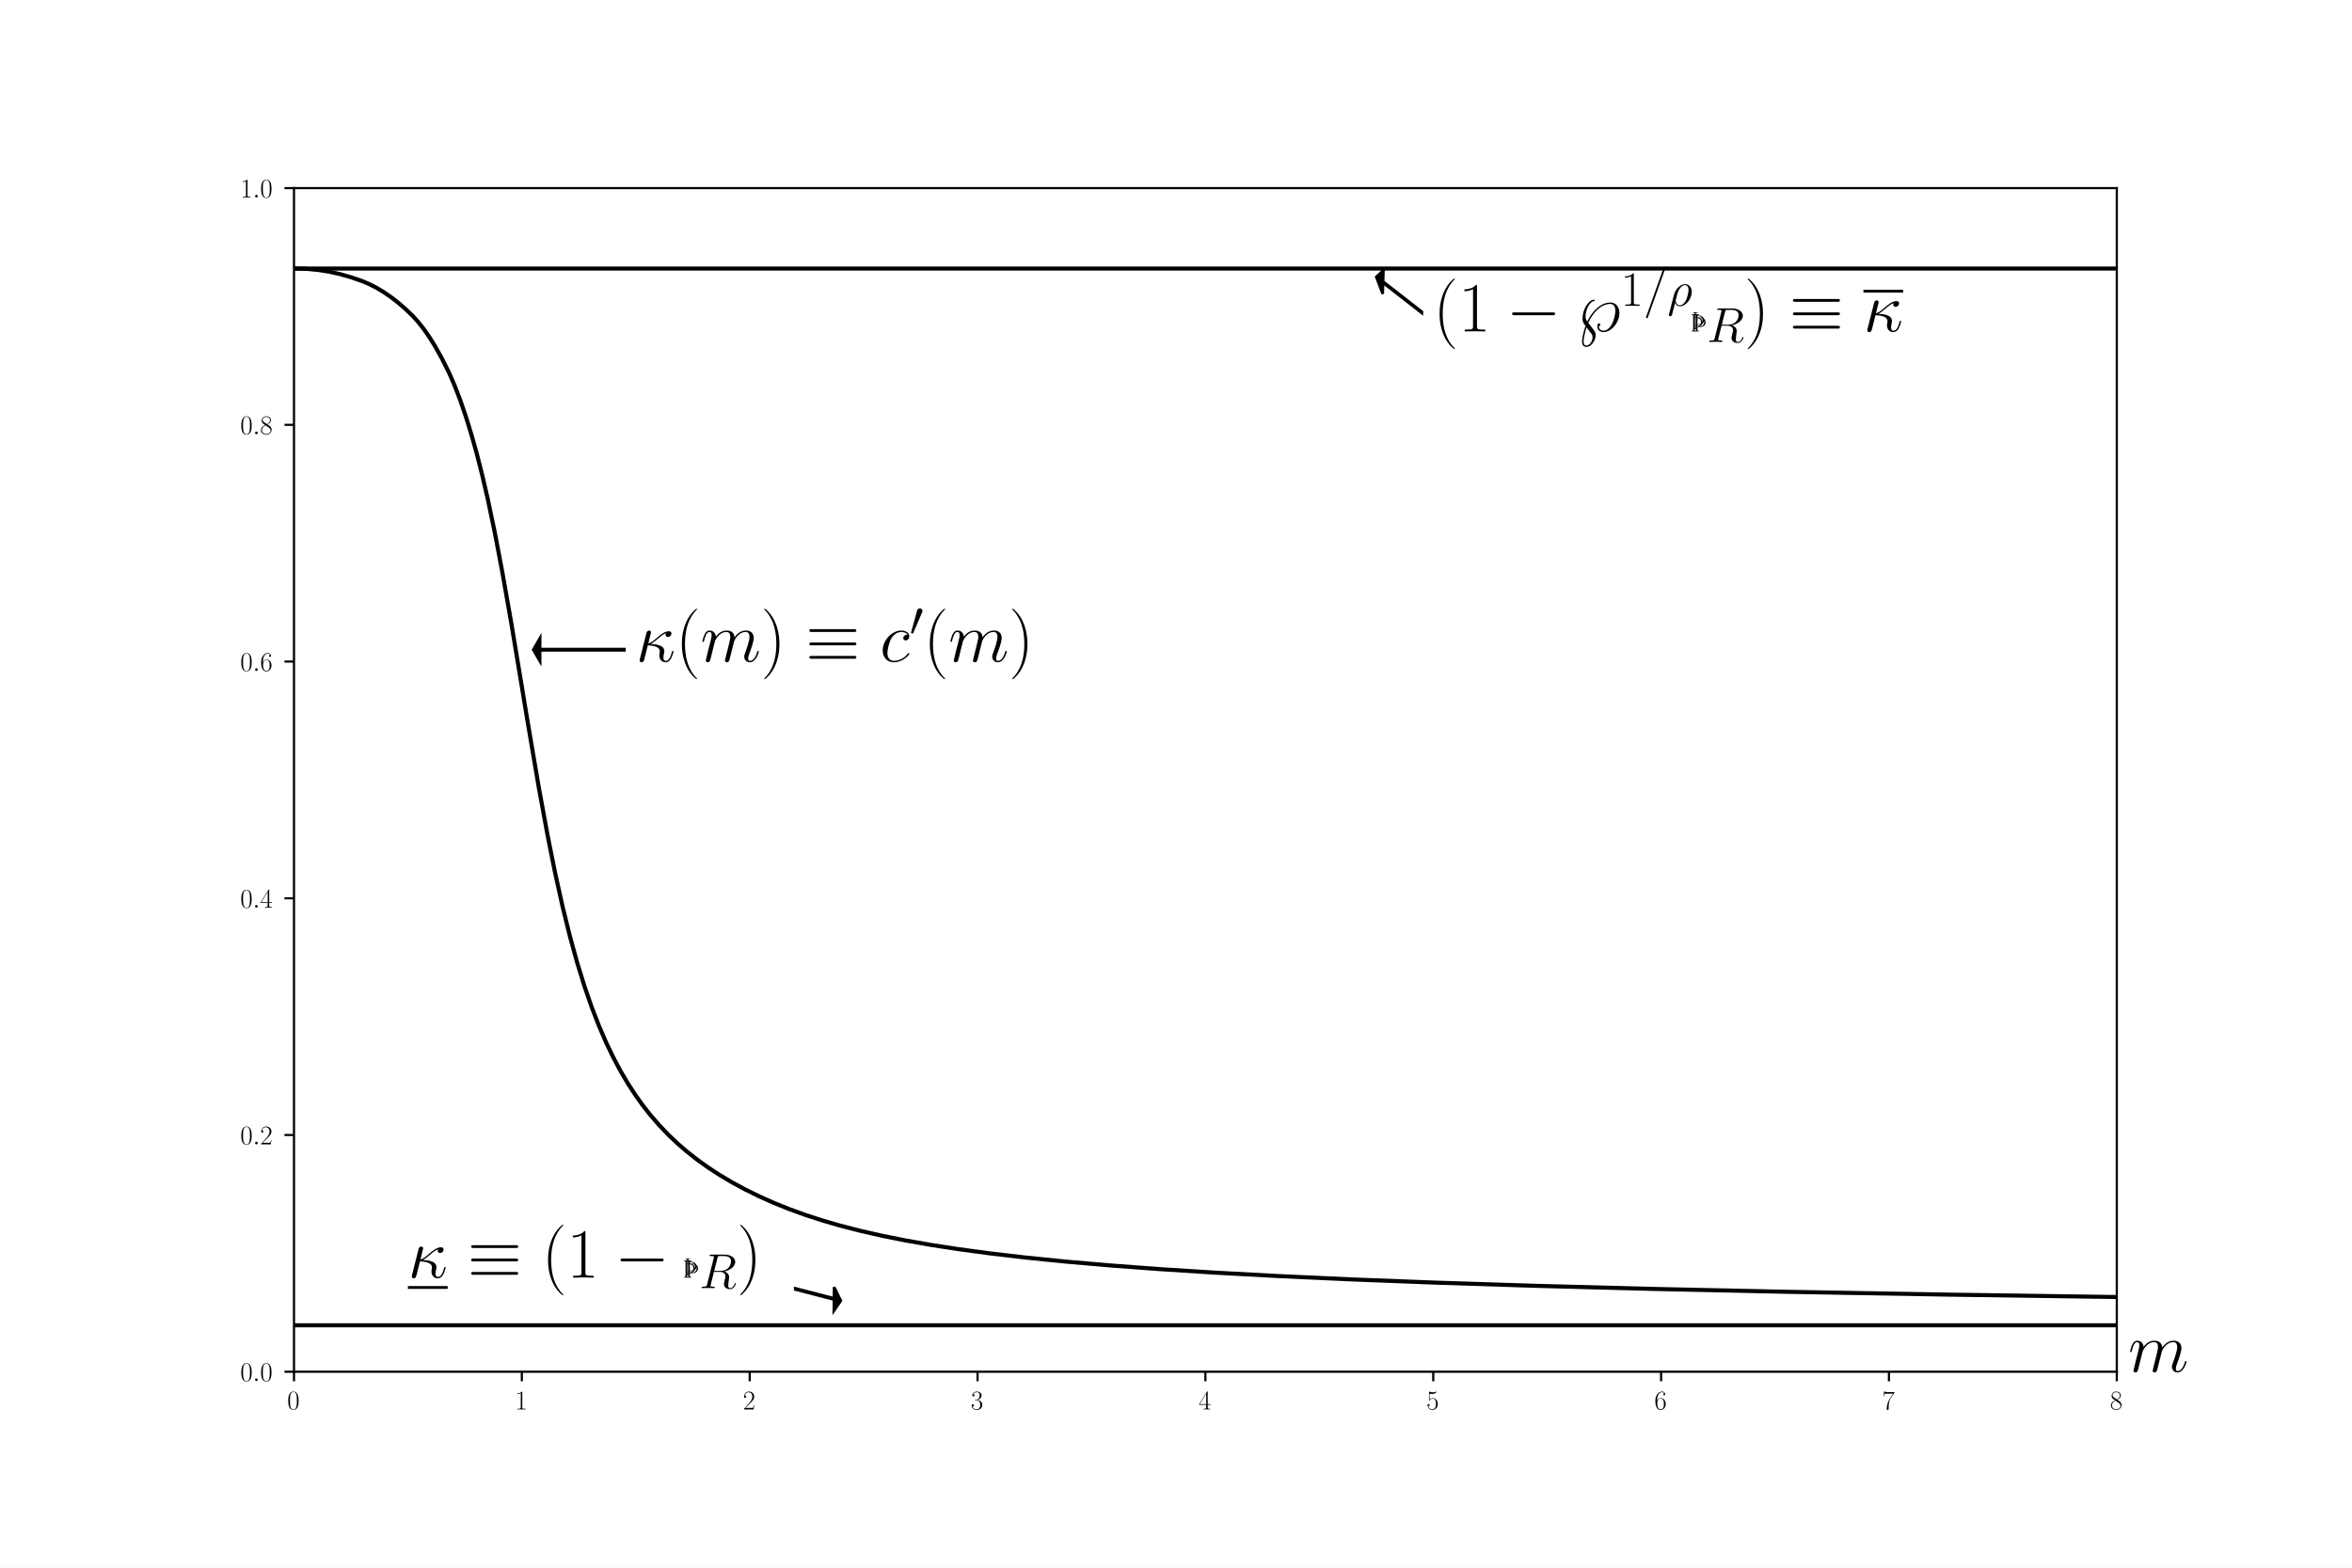
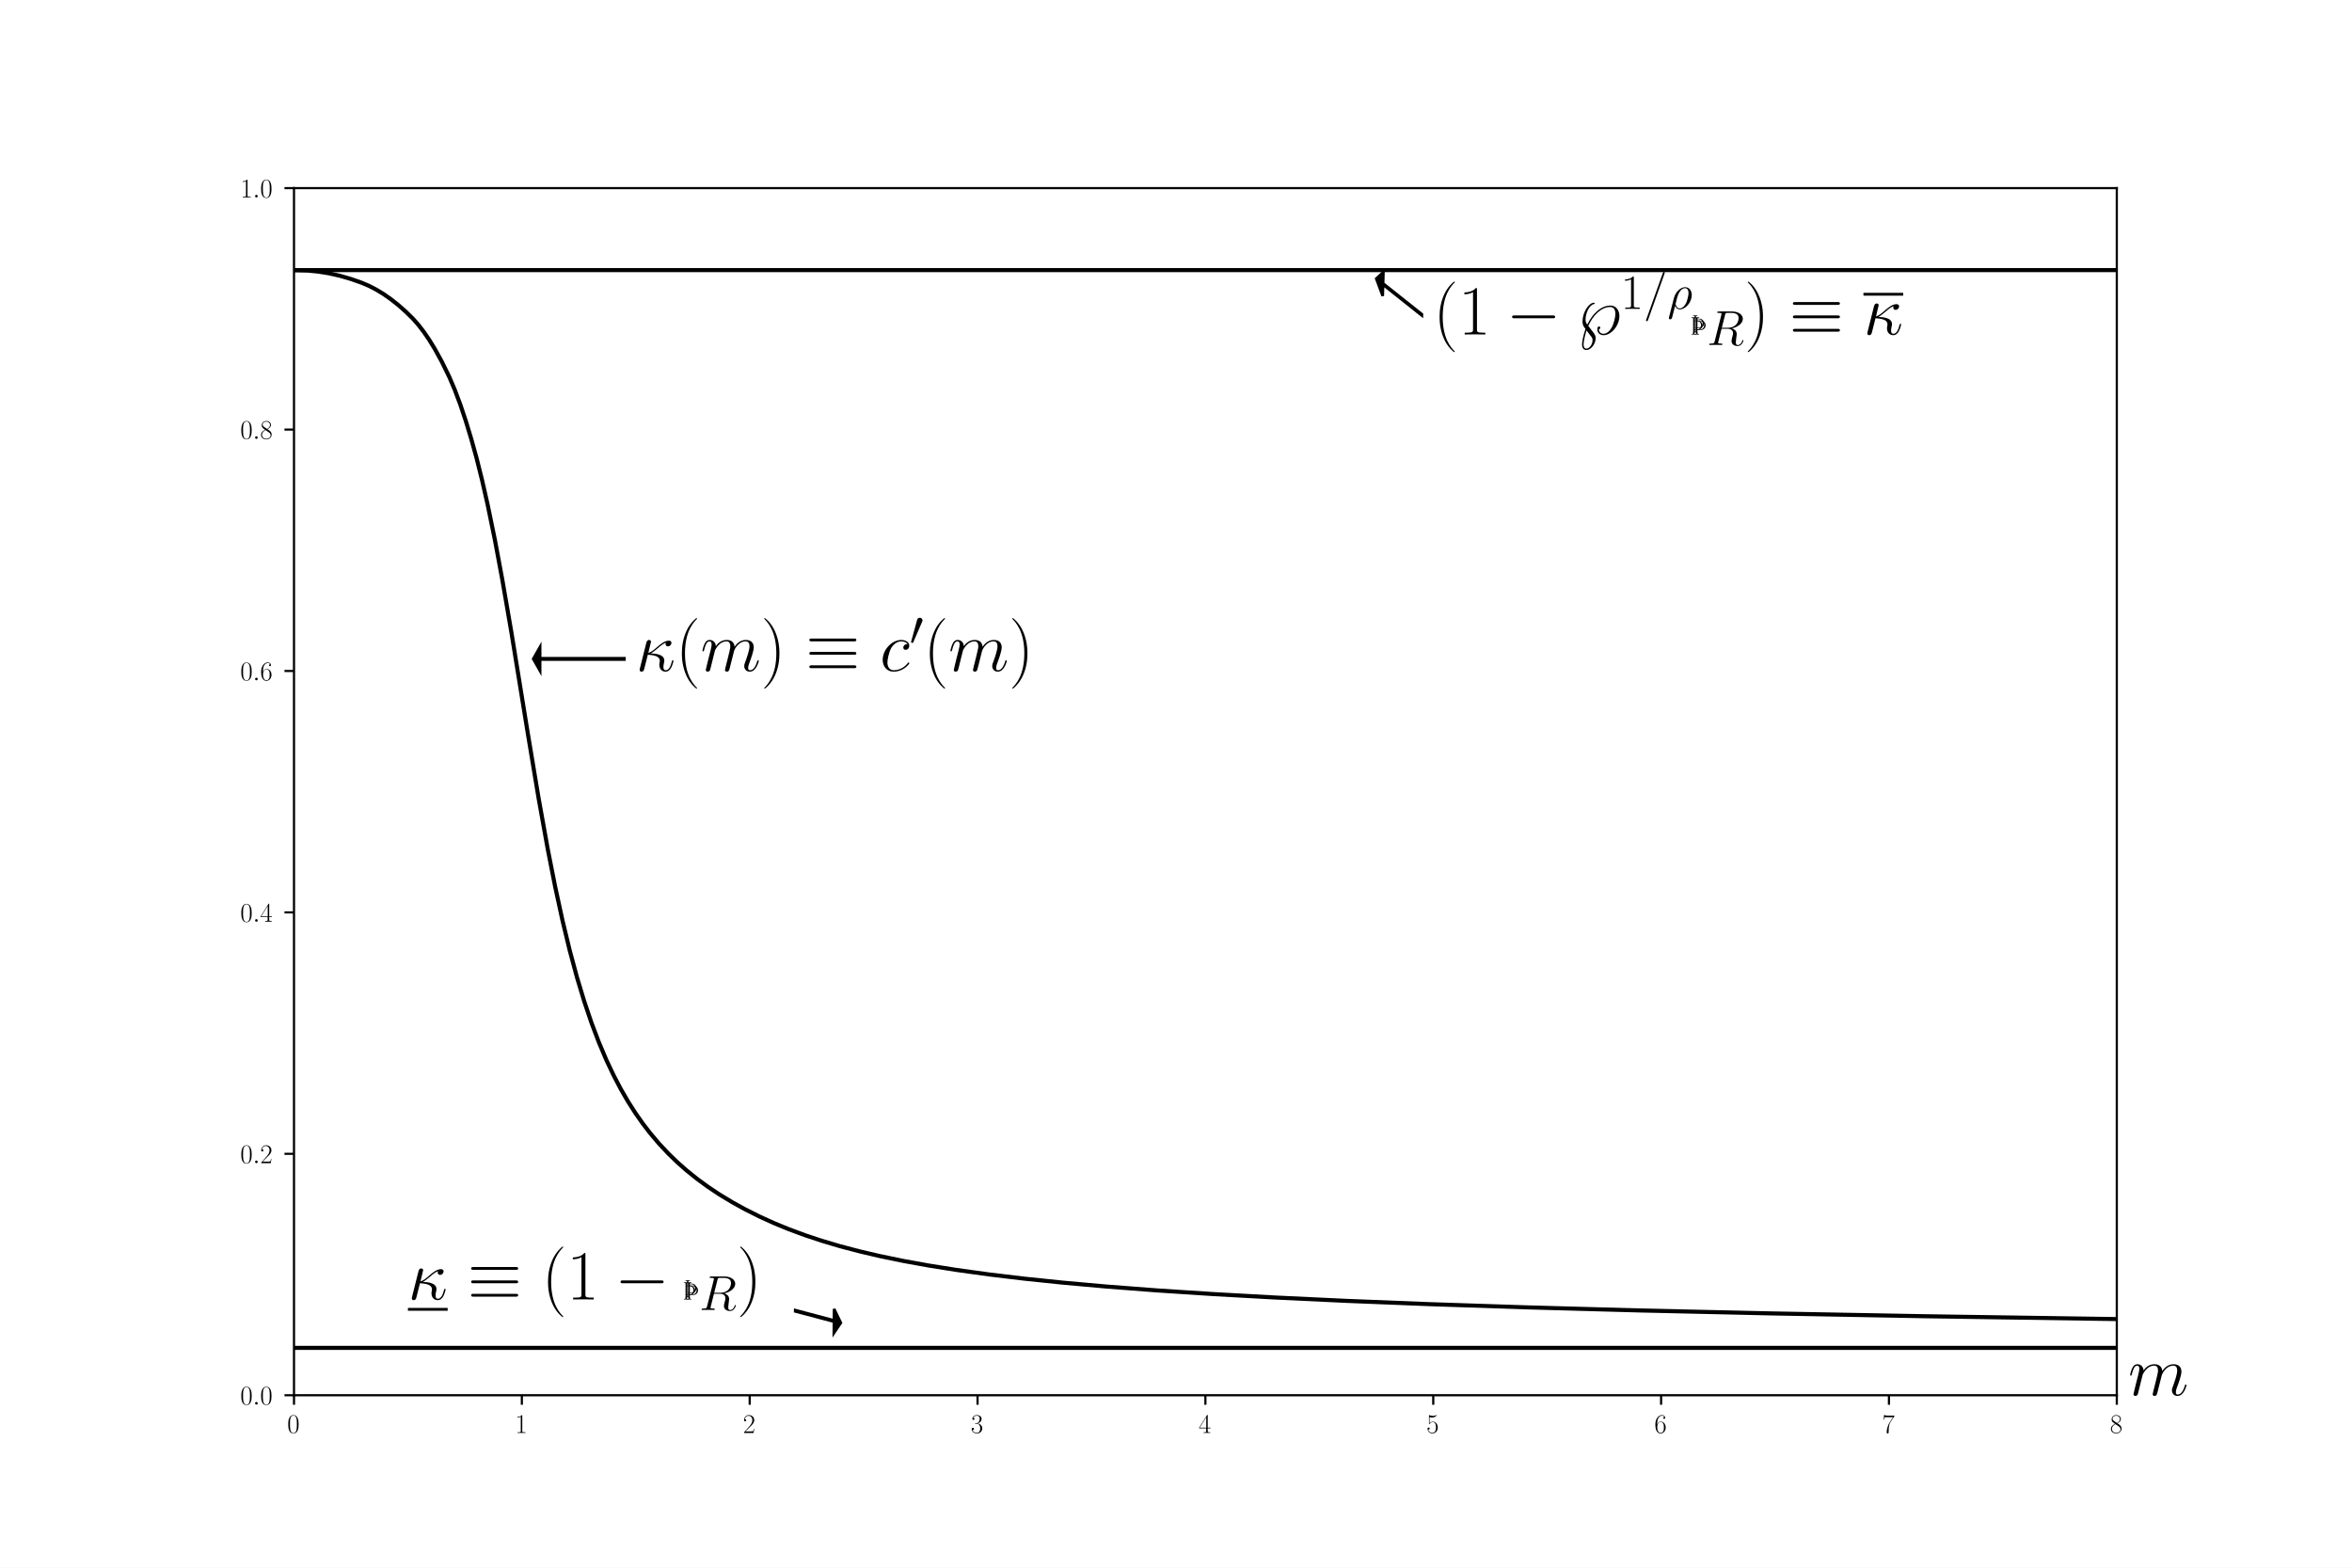
<svg xmlns="http://www.w3.org/2000/svg" xmlns:xlink="http://www.w3.org/1999/xlink" height="576pt" version="1.1" viewBox="0 0 864 576" width="864pt">
  <defs>
    <style type="text/css">
*{stroke-linecap:butt;stroke-linejoin:round;white-space:pre;}
  </style>
  </defs>
  <g id="figure_1">
    <g id="patch_1">
      <path d="M 0 576  L 864 576  L 864 0  L 0 0  z " style="fill:#ffffff;" />
    </g>
    <g id="axes_1">
      <g id="patch_2">
-         <path d="M 108 504  L 777.6 504  L 777.6 69.12  L 108 69.12  z " style="fill:#ffffff;" />
+         <path d="M 108 512.64  L 777.6 512.64  L 777.6 69.12  L 108 69.12  z " style="fill:#ffffff;" />
      </g>
      <g id="patch_3">
-         <path clip-path="url(#pb80c74afc8)" d="M 195.885 238.723  L 198.396 234.374  L 198.396 238.506  L 229.365 238.506  L 229.365 238.941  L 198.396 238.941  L 198.396 243.072  z " style="stroke:#000000;stroke-linejoin:miter;" />
+         <path clip-path="url(#p4db4d56381)" d="M 195.885 242.093  L 198.396 237.658  L 198.396 241.871  L 229.365 241.871  L 229.365 242.315  L 198.396 242.315  L 198.396 246.528  z " style="stroke:#000000;stroke-linejoin:miter;" />
      </g>
      <g id="patch_4">
-         <path clip-path="url(#pb80c74afc8)" d="M 308.88 477.907  L 306.33 481.599  L 306.37 477.473  L 292.138 473.776  L 292.142 473.341  L 306.374 477.039  L 306.414 472.912  z " style="stroke:#000000;stroke-linejoin:miter;" />
+         <path clip-path="url(#p4db4d56381)" d="M 308.88 486.029  L 306.33 489.794  L 306.37 485.586  L 292.138 481.815  L 292.142 481.372  L 306.374 485.143  L 306.414 480.935  z " style="stroke:#000000;stroke-linejoin:miter;" />
      </g>
      <g id="patch_5">
-         <path clip-path="url(#pb80c74afc8)" d="M 505.575 101.736  L 508.182 99.371  L 508.064 103.456  L 522.321 114.567  L 522.309 114.997  L 508.052 103.886  L 507.934 107.972  z " style="stroke:#000000;stroke-linejoin:miter;" />
+         <path clip-path="url(#p4db4d56381)" d="M 505.575 102.384  L 508.182 99.972  L 508.064 104.138  L 522.321 115.47  L 522.309 115.909  L 508.052 104.577  L 507.934 108.744  z " style="stroke:#000000;stroke-linejoin:miter;" />
      </g>
      <g id="matplotlib.axis_1">
        <g id="xtick_1">
          <g id="line2d_1">
            <defs>
-               <path d="M 0 0  L 0 3.5  " id="mf472f3966e" style="stroke:#000000;stroke-width:0.8;" />
-             </defs>
-             <g>
-               <use style="stroke:#000000;stroke-width:0.8;" x="108" xlink:href="#mf472f3966e" y="504" />
+               <path d="M 0 0  L 0 3.5  " id="m7bf882c765" style="stroke:#000000;stroke-width:0.8;" />
+             </defs>
+             <g>
+               <use style="stroke:#000000;stroke-width:0.8;" x="108" xlink:href="#m7bf882c765" y="512.64" />
            </g>
          </g>
          <g id="text_1">
            <defs>
              <path d="M 42 31.844  C 42 37.969 41.906 48.422 37.703 56.453  C 34 63.484 28.094 66 22.906 66  C 18.094 66 12 63.781 8.203 56.562  C 4.203 49.016 3.797 39.672 3.797 31.844  C 3.797 26.109 3.906 17.375 7 9.734  C 11.297 -0.609 19 -2 22.906 -2  C 27.5 -2 34.5 -0.109 38.594 9.438  C 41.594 16.375 42 24.5 42 31.844  z M 22.906 -0.406  C 16.5 -0.406 12.703 5.125 11.297 12.75  C 10.203 18.688 10.203 27.328 10.203 32.953  C 10.203 40.688 10.203 47.109 11.5 53.234  C 13.406 61.781 19 64.391 22.906 64.391  C 27 64.391 32.297 61.672 34.203 53.438  C 35.5 47.719 35.594 40.984 35.594 32.953  C 35.594 26.422 35.594 18.375 34.406 12.453  C 32.297 1.5 26.406 -0.406 22.906 -0.406  z " id="CMR17-48" />
            </defs>
-             <g transform="translate(105.5093 517.8615)scale(0.1 -0.1)">
+             <g transform="translate(105.5093 526.5015)scale(0.1 -0.1)">
              <use transform="scale(0.996264)" xlink:href="#CMR17-48" />
            </g>
          </g>
        </g>
        <g id="xtick_2">
          <g id="line2d_2">
            <g>
-               <use style="stroke:#000000;stroke-width:0.8;" x="191.7" xlink:href="#mf472f3966e" y="504" />
+               <use style="stroke:#000000;stroke-width:0.8;" x="191.7" xlink:href="#m7bf882c765" y="512.64" />
            </g>
          </g>
          <g id="text_2">
            <defs>
              <path d="M 26.594 63.797  C 26.594 65.891 26.5 66 25.094 66  C 21.203 61.359 15.297 59.891 9.703 59.688  C 9.406 59.688 8.906 59.688 8.797 59.5  C 8.703 59.297 8.703 59.094 8.703 57  C 11.797 57 17 57.594 21 59.984  L 21 7.297  C 21 3.797 20.797 2.594 12.203 2.594  L 9.203 2.594  L 9.203 0  C 14 0.094 19 0.188 23.797 0.188  C 28.594 0.188 33.594 0.094 38.406 0  L 38.406 2.594  L 35.406 2.594  C 26.797 2.594 26.594 3.688 26.594 7.297  z " id="CMR17-49" />
            </defs>
-             <g transform="translate(189.2093 517.8615)scale(0.1 -0.1)">
+             <g transform="translate(189.2093 526.5015)scale(0.1 -0.1)">
              <use transform="scale(0.996264)" xlink:href="#CMR17-49" />
            </g>
          </g>
        </g>
        <g id="xtick_3">
          <g id="line2d_3">
            <g>
-               <use style="stroke:#000000;stroke-width:0.8;" x="275.4" xlink:href="#mf472f3966e" y="504" />
+               <use style="stroke:#000000;stroke-width:0.8;" x="275.4" xlink:href="#m7bf882c765" y="512.64" />
            </g>
          </g>
          <g id="text_3">
            <defs>
              <path d="M 41.703 15.469  L 39.906 15.469  C 38.906 8.391 38.094 7.188 37.703 6.594  C 37.203 5.797 30 5.797 28.594 5.797  L 9.406 5.797  C 13 9.688 20 16.766 28.5 24.938  C 34.594 30.719 41.703 37.5 41.703 47.391  C 41.703 59.188 32.297 66 21.797 66  C 10.797 66 4.094 56.297 4.094 47.297  C 4.094 43.391 7 42.891 8.203 42.891  C 9.203 42.891 12.203 43.484 12.203 46.984  C 12.203 50.094 9.594 51 8.203 51  C 7.594 51 7 50.891 6.594 50.688  C 8.5 59.188 14.297 63.391 20.406 63.391  C 29.094 63.391 34.797 56.5 34.797 47.391  C 34.797 38.703 29.703 31.219 24 24.734  L 4.094 2.297  L 4.094 0  L 39.297 0  z " id="CMR17-50" />
            </defs>
-             <g transform="translate(272.9093 517.8615)scale(0.1 -0.1)">
+             <g transform="translate(272.9093 526.5015)scale(0.1 -0.1)">
              <use transform="scale(0.996264)" xlink:href="#CMR17-50" />
            </g>
          </g>
        </g>
        <g id="xtick_4">
          <g id="line2d_4">
            <g>
-               <use style="stroke:#000000;stroke-width:0.8;" x="359.1" xlink:href="#mf472f3966e" y="504" />
+               <use style="stroke:#000000;stroke-width:0.8;" x="359.1" xlink:href="#m7bf882c765" y="512.64" />
            </g>
          </g>
          <g id="text_4">
            <defs>
              <path d="M 22.094 34  C 31 34 34.906 26.141 34.906 17.094  C 34.906 5.031 28.5 0.391 22.703 0.391  C 17.406 0.391 8.797 3.016 6.094 10.797  C 6.594 10.594 7.094 10.594 7.594 10.594  C 10 10.594 11.797 12.188 11.797 14.797  C 11.797 17.688 9.594 19 7.594 19  C 5.906 19 3.297 18.188 3.297 14.484  C 3.297 5.234 12.297 -2 22.906 -2  C 34 -2 42.5 6.75 42.5 16.984  C 42.5 26.844 34.5 34 25 35.094  C 32.594 36.672 39.906 43.375 39.906 52.391  C 39.906 60.25 32 66 23 66  C 13.906 66 5.906 60.344 5.906 52.297  C 5.906 48.797 8.5 48.188 9.797 48.188  C 11.906 48.188 13.703 49.484 13.703 52.094  C 13.703 54.688 11.906 56 9.797 56  C 9.406 56 8.906 56 8.5 55.797  C 11.406 62.484 19.297 63.688 22.797 63.688  C 26.297 63.688 32.906 61.969 32.906 52.297  C 32.906 49.484 32.5 44.547 29.094 40.219  C 26.094 36.391 22.703 36.188 19.406 35.891  C 18.906 35.891 16.594 35.688 16.203 35.688  C 15.5 35.594 15.094 35.5 15.094 34.797  C 15.094 34.094 15.203 34 17.203 34  z " id="CMR17-51" />
            </defs>
-             <g transform="translate(356.6093 517.8615)scale(0.1 -0.1)">
+             <g transform="translate(356.6093 526.5015)scale(0.1 -0.1)">
              <use transform="scale(0.996264)" xlink:href="#CMR17-51" />
            </g>
          </g>
        </g>
        <g id="xtick_5">
          <g id="line2d_5">
            <g>
-               <use style="stroke:#000000;stroke-width:0.8;" x="442.8" xlink:href="#mf472f3966e" y="504" />
+               <use style="stroke:#000000;stroke-width:0.8;" x="442.8" xlink:href="#m7bf882c765" y="512.64" />
            </g>
          </g>
          <g id="text_5">
            <defs>
              <path d="M 33.594 64.797  C 33.594 66.891 33.5 67 31.703 67  L 2 19.594  L 2 17  L 27.797 17  L 27.797 7.188  C 27.797 3.594 27.594 2.594 20.594 2.594  L 18.703 2.594  L 18.703 0  C 21.906 0.188 27.297 0.188 30.703 0.188  C 34.094 0.188 39.5 0.188 42.703 0  L 42.703 2.594  L 40.797 2.594  C 33.797 2.594 33.594 3.594 33.594 7.188  L 33.594 17  L 43.797 17  L 43.797 19.594  L 33.594 19.594  z M 28.094 58.172  L 28.094 19.594  L 4 19.594  z " id="CMR17-52" />
            </defs>
-             <g transform="translate(440.3093 517.8615)scale(0.1 -0.1)">
+             <g transform="translate(440.3093 526.5015)scale(0.1 -0.1)">
              <use transform="scale(0.996264)" xlink:href="#CMR17-52" />
            </g>
          </g>
        </g>
        <g id="xtick_6">
          <g id="line2d_6">
            <g>
-               <use style="stroke:#000000;stroke-width:0.8;" x="526.5" xlink:href="#mf472f3966e" y="504" />
+               <use style="stroke:#000000;stroke-width:0.8;" x="526.5" xlink:href="#m7bf882c765" y="512.64" />
            </g>
          </g>
          <g id="text_6">
            <defs>
              <path d="M 11.406 58.594  C 12.406 58.188 16.5 56.891 20.703 56.891  C 30 56.891 35.094 61.891 38 64.688  C 38 65.484 38 66 37.406 66  C 37.297 66 37.094 66 36.297 65.594  C 32.797 64.094 28.703 63 23.703 63  C 20.703 63 16.203 63.359 11.297 65.484  C 10.203 66 10 66 9.906 66  C 9.406 66 9.297 65.891 9.297 63.906  L 9.297 34.859  C 9.297 33.016 9.297 32.5 10.297 32.5  C 10.797 32.5 11 32.703 11.5 33.422  C 14.703 38.047 19.094 40 24.094 40  C 27.594 40 35.094 37.734 35.094 20.203  C 35.094 16.984 35.094 11.188 32.094 6.594  C 29.594 2.484 25.703 0.391 21.406 0.391  C 14.797 0.391 8.094 4.984 6.297 12.688  C 6.703 12.594 7.5 12.391 7.906 12.391  C 9.203 12.391 11.703 13.094 11.703 16.188  C 11.703 18.891 9.797 20 7.906 20  C 5.594 20 4.094 18.594 4.094 15.797  C 4.094 7.094 11 -2 21.594 -2  C 31.906 -2 41.703 6.891 41.703 19.797  C 41.703 32.094 33.906 41.594 24.203 41.594  C 19.094 41.594 14.797 39.688 11.406 36  z " id="CMR17-53" />
            </defs>
-             <g transform="translate(524.0093 517.8615)scale(0.1 -0.1)">
+             <g transform="translate(524.0093 526.5015)scale(0.1 -0.1)">
              <use transform="scale(0.996264)" xlink:href="#CMR17-53" />
            </g>
          </g>
        </g>
        <g id="xtick_7">
          <g id="line2d_7">
            <g>
-               <use style="stroke:#000000;stroke-width:0.8;" x="610.2" xlink:href="#mf472f3966e" y="504" />
+               <use style="stroke:#000000;stroke-width:0.8;" x="610.2" xlink:href="#m7bf882c765" y="512.64" />
            </g>
          </g>
          <g id="text_7">
            <defs>
              <path d="M 10.594 34.344  C 10.594 58 21.797 63.688 28.297 63.688  C 30.406 63.688 35.5 63.266 37.5 59.094  C 35.906 59.094 32.906 59.094 32.906 55.594  C 32.906 52.891 35.094 52 36.5 52  C 37.406 52 40.094 52.391 40.094 55.797  C 40.094 62.297 35.094 66 28.203 66  C 16.297 66 3.797 53.297 3.797 31.422  C 3.797 4.016 15.094 -2 23.094 -2  C 32.797 -2 42 6.734 42 20.234  C 42 32.828 33.906 42 23.703 42  C 17.594 42 13.094 37.969 10.594 30.922  z M 23.094 0.391  C 10.797 0.391 10.797 18.938 10.797 22.656  C 10.797 29.906 14.203 40.391 23.5 40.391  C 25.203 40.391 30.094 40.391 33.406 33.438  C 35.203 29.516 35.203 25.375 35.203 20.344  C 35.203 14.906 35.203 10.875 33.094 6.844  C 30.906 2.703 27.703 0.391 23.094 0.391  z " id="CMR17-54" />
            </defs>
-             <g transform="translate(607.7093 517.8615)scale(0.1 -0.1)">
+             <g transform="translate(607.7093 526.5015)scale(0.1 -0.1)">
              <use transform="scale(0.996264)" xlink:href="#CMR17-54" />
            </g>
          </g>
        </g>
        <g id="xtick_8">
          <g id="line2d_8">
            <g>
-               <use style="stroke:#000000;stroke-width:0.8;" x="693.9" xlink:href="#mf472f3966e" y="504" />
+               <use style="stroke:#000000;stroke-width:0.8;" x="693.9" xlink:href="#m7bf882c765" y="512.64" />
            </g>
          </g>
          <g id="text_8">
            <defs>
              <path d="M 45.094 61.797  L 45.094 64  L 21.594 64  C 9.906 64 9.703 65.094 9.297 67  L 7.5 67  L 4.594 48.5  L 6.406 48.5  C 6.703 50.406 7.406 55.5 8.594 57.391  C 9.203 58.188 16.594 58.188 18.297 58.188  L 40.297 58.188  L 29.203 41.719  C 21.797 30.641 16.703 15.672 16.703 2.594  C 16.703 1.391 16.703 -2 20.297 -2  C 23.906 -2 23.906 1.391 23.906 2.688  L 23.906 7.281  C 23.906 23.656 26.703 34.438 31.297 41.312  z " id="CMR17-55" />
            </defs>
-             <g transform="translate(691.4093 517.8615)scale(0.1 -0.1)">
+             <g transform="translate(691.4093 526.5015)scale(0.1 -0.1)">
              <use transform="scale(0.996264)" xlink:href="#CMR17-55" />
            </g>
          </g>
        </g>
        <g id="xtick_9">
          <g id="line2d_9">
            <g>
-               <use style="stroke:#000000;stroke-width:0.8;" x="777.6" xlink:href="#mf472f3966e" y="504" />
+               <use style="stroke:#000000;stroke-width:0.8;" x="777.6" xlink:href="#m7bf882c765" y="512.64" />
            </g>
          </g>
          <g id="text_9">
            <defs>
              <path d="M 27.203 35.766  C 33.5 38.969 39.906 43.797 39.906 51.531  C 39.906 60.688 31.094 66 23 66  C 13.906 66 5.906 59.375 5.906 50.234  C 5.906 47.719 6.5 43.391 10.406 39.578  C 11.406 38.578 15.594 35.562 18.297 33.656  C 13.797 31.344 3.297 25.812 3.297 14.766  C 3.297 4.406 13.094 -2 22.797 -2  C 33.5 -2 42.5 5.719 42.5 15.969  C 42.5 25.109 36.406 29.328 32.406 32.047  z M 14.094 44.609  C 13.297 45.109 9.297 48.219 9.297 52.938  C 9.297 59.078 15.594 63.688 22.797 63.688  C 30.703 63.688 36.5 58.062 36.5 51.531  C 36.5 42.188 26.094 36.859 25.594 36.859  C 25.5 36.859 25.406 36.859 24.594 37.469  z M 32.5 24  C 34 22.906 38.797 19.578 38.797 13.453  C 38.797 6.016 31.406 0.391 23 0.391  C 13.906 0.391 7 6.922 7 14.859  C 7 22.797 13.094 29.438 20 32.547  z " id="CMR17-56" />
            </defs>
-             <g transform="translate(775.1093 517.8615)scale(0.1 -0.1)">
+             <g transform="translate(775.1093 526.5015)scale(0.1 -0.1)">
              <use transform="scale(0.996264)" xlink:href="#CMR17-56" />
            </g>
          </g>
        </g>
      </g>
      <g id="matplotlib.axis_2">
        <g id="ytick_1">
          <g id="line2d_10">
            <defs>
-               <path d="M 0 0  L -3.5 0  " id="m8f8a813570" style="stroke:#000000;stroke-width:0.8;" />
-             </defs>
-             <g>
-               <use style="stroke:#000000;stroke-width:0.8;" x="108" xlink:href="#m8f8a813570" y="504" />
+               <path d="M 0 0  L -3.5 0  " id="m333eece5e5" style="stroke:#000000;stroke-width:0.8;" />
+             </defs>
+             <g>
+               <use style="stroke:#000000;stroke-width:0.8;" x="108" xlink:href="#m333eece5e5" y="512.64" />
            </g>
          </g>
          <g id="text_10">
            <defs>
              <path d="M 18.406 4.797  C 18.406 7.688 16 9.688 13.594 9.688  C 10.703 9.688 8.703 7.297 8.703 4.891  C 8.703 2 11.094 0 13.5 0  C 16.406 0 18.406 2.391 18.406 4.797  z " id="CMMI12-58" />
            </defs>
-             <g transform="translate(88.26992 507.4307)scale(0.1 -0.1)">
+             <g transform="translate(88.26992 516.0707)scale(0.1 -0.1)">
              <use transform="scale(0.996264)" xlink:href="#CMR17-48" />
              <use transform="translate(45.69048 0)scale(0.996264)" xlink:href="#CMMI12-58" />
              <use transform="translate(72.78765 0)scale(0.996264)" xlink:href="#CMR17-48" />
            </g>
          </g>
        </g>
        <g id="ytick_2">
          <g id="line2d_11">
            <g>
-               <use style="stroke:#000000;stroke-width:0.8;" x="108" xlink:href="#m8f8a813570" y="417.024" />
+               <use style="stroke:#000000;stroke-width:0.8;" x="108" xlink:href="#m333eece5e5" y="423.936" />
            </g>
          </g>
          <g id="text_11">
-             <g transform="translate(88.26992 420.4547)scale(0.1 -0.1)">
+             <g transform="translate(88.26992 427.3667)scale(0.1 -0.1)">
              <use transform="scale(0.996264)" xlink:href="#CMR17-48" />
              <use transform="translate(45.69048 0)scale(0.996264)" xlink:href="#CMMI12-58" />
              <use transform="translate(72.78765 0)scale(0.996264)" xlink:href="#CMR17-50" />
            </g>
          </g>
        </g>
        <g id="ytick_3">
          <g id="line2d_12">
            <g>
-               <use style="stroke:#000000;stroke-width:0.8;" x="108" xlink:href="#m8f8a813570" y="330.048" />
+               <use style="stroke:#000000;stroke-width:0.8;" x="108" xlink:href="#m333eece5e5" y="335.232" />
            </g>
          </g>
          <g id="text_12">
-             <g transform="translate(88.26992 333.4787)scale(0.1 -0.1)">
+             <g transform="translate(88.26992 338.6627)scale(0.1 -0.1)">
              <use transform="scale(0.996264)" xlink:href="#CMR17-48" />
              <use transform="translate(45.69048 0)scale(0.996264)" xlink:href="#CMMI12-58" />
              <use transform="translate(72.78765 0)scale(0.996264)" xlink:href="#CMR17-52" />
            </g>
          </g>
        </g>
        <g id="ytick_4">
          <g id="line2d_13">
            <g>
-               <use style="stroke:#000000;stroke-width:0.8;" x="108" xlink:href="#m8f8a813570" y="243.072" />
+               <use style="stroke:#000000;stroke-width:0.8;" x="108" xlink:href="#m333eece5e5" y="246.528" />
            </g>
          </g>
          <g id="text_13">
-             <g transform="translate(88.26992 246.5027)scale(0.1 -0.1)">
+             <g transform="translate(88.26992 249.9587)scale(0.1 -0.1)">
              <use transform="scale(0.996264)" xlink:href="#CMR17-48" />
              <use transform="translate(45.69048 0)scale(0.996264)" xlink:href="#CMMI12-58" />
              <use transform="translate(72.78765 0)scale(0.996264)" xlink:href="#CMR17-54" />
            </g>
          </g>
        </g>
        <g id="ytick_5">
          <g id="line2d_14">
            <g>
-               <use style="stroke:#000000;stroke-width:0.8;" x="108" xlink:href="#m8f8a813570" y="156.096" />
+               <use style="stroke:#000000;stroke-width:0.8;" x="108" xlink:href="#m333eece5e5" y="157.824" />
            </g>
          </g>
          <g id="text_14">
-             <g transform="translate(88.26992 159.5267)scale(0.1 -0.1)">
+             <g transform="translate(88.26992 161.2547)scale(0.1 -0.1)">
              <use transform="scale(0.996264)" xlink:href="#CMR17-48" />
              <use transform="translate(45.69048 0)scale(0.996264)" xlink:href="#CMMI12-58" />
              <use transform="translate(72.78765 0)scale(0.996264)" xlink:href="#CMR17-56" />
            </g>
          </g>
        </g>
        <g id="ytick_6">
          <g id="line2d_15">
            <g>
-               <use style="stroke:#000000;stroke-width:0.8;" x="108" xlink:href="#m8f8a813570" y="69.12" />
+               <use style="stroke:#000000;stroke-width:0.8;" x="108" xlink:href="#m333eece5e5" y="69.12" />
            </g>
          </g>
          <g id="text_15">
            <g transform="translate(88.26992 72.55074)scale(0.1 -0.1)">
              <use transform="scale(0.996264)" xlink:href="#CMR17-49" />
              <use transform="translate(45.69048 0)scale(0.996264)" xlink:href="#CMMI12-58" />
              <use transform="translate(72.78765 0)scale(0.996264)" xlink:href="#CMR17-48" />
            </g>
          </g>
        </g>
      </g>
      <g id="line2d_16">
-         <path clip-path="url(#pb80c74afc8)" d="M 108.084 98.664  L 112.775 98.796  L 116.796 99.174  L 120.817 99.808  L 124.838 100.696  L 128.859 101.839  L 132.881 103.22  L 135.561 104.341  L 138.242 105.702  L 140.923 107.303  L 143.604 109.144  L 146.284 111.225  L 148.965 113.546  L 151.646 116.111  L 153.656 118.34  L 155.667 120.895  L 157.678 123.778  L 159.688 126.988  L 162.369 131.776  L 165.05 137.153  L 167.06 141.785  L 169.071 147.037  L 171.081 152.909  L 173.092 159.401  L 175.102 166.513  L 177.113 174.43  L 179.123 183.112  L 181.804 195.881  L 184.485 209.99  L 187.836 229.01  L 193.868 265.427  L 197.889 289.108  L 201.24 307.386  L 203.92 320.72  L 206.601 332.837  L 209.282 343.733  L 211.963 353.49  L 214.643 362.183  L 217.324 369.956  L 220.005 376.883  L 222.686 383.096  L 225.366 388.665  L 228.047 393.685  L 230.728 398.22  L 233.409 402.334  L 236.089 406.08  L 238.77 409.504  L 242.121 413.389  L 245.472 416.893  L 248.823 420.078  L 252.174 422.977  L 256.195 426.147  L 260.216 429.016  L 264.237 431.641  L 268.928 434.429  L 273.62 436.969  L 278.981 439.609  L 284.343 441.995  L 289.704 444.16  L 295.736 446.354  L 301.768 448.321  L 308.469 450.276  L 315.842 452.179  L 323.884 454.012  L 332.596 455.757  L 341.979 457.404  L 352.032 458.954  L 364.095 460.576  L 376.828 462.058  L 390.902 463.479  L 406.987 464.882  L 425.752 466.284  L 446.528 467.604  L 469.984 468.869  L 496.792 470.091  L 527.62 471.272  L 563.811 472.428  L 606.032 473.542  L 656.296 474.629  L 715.943 475.675  L 777.6 476.555  L 777.6 476.555  " style="fill:none;stroke:#000000;stroke-linecap:square;stroke-width:1.5;" />
+         <path clip-path="url(#p4db4d56381)" d="M 108.084 99.251  L 112.775 99.386  L 116.796 99.772  L 120.817 100.417  L 124.838 101.323  L 128.859 102.489  L 132.881 103.897  L 135.561 105.041  L 138.242 106.429  L 140.923 108.062  L 143.604 109.939  L 146.284 112.062  L 148.965 114.428  L 151.646 117.045  L 153.656 119.317  L 155.667 121.924  L 157.678 124.864  L 159.688 128.137  L 162.369 133.021  L 165.05 138.505  L 167.06 143.229  L 169.071 148.585  L 171.081 154.574  L 173.092 161.194  L 175.102 168.448  L 177.113 176.522  L 179.123 185.377  L 181.804 198.399  L 184.485 212.789  L 187.836 232.186  L 193.868 269.327  L 197.889 293.479  L 201.24 312.12  L 203.92 325.719  L 206.601 338.076  L 209.282 349.189  L 211.963 359.14  L 214.643 368.006  L 217.324 375.933  L 220.005 382.997  L 222.686 389.334  L 225.366 395.013  L 228.047 400.133  L 230.728 404.758  L 233.409 408.954  L 236.089 412.774  L 238.77 416.267  L 242.121 420.228  L 245.472 423.802  L 248.823 427.051  L 252.174 430.007  L 256.195 433.24  L 260.216 436.166  L 264.237 438.843  L 268.928 441.687  L 273.62 444.277  L 278.981 446.97  L 284.343 449.403  L 289.704 451.611  L 295.736 453.849  L 301.768 455.854  L 308.469 457.848  L 315.842 459.789  L 323.214 461.512  L 331.926 463.31  L 341.309 465.005  L 351.361 466.601  L 363.425 468.268  L 376.158 469.79  L 390.232 471.249  L 406.317 472.69  L 425.082 474.128  L 445.858 475.481  L 468.644 476.743  L 494.781 477.971  L 524.94 479.165  L 560.46 480.34  L 602.011 481.479  L 650.935 482.578  L 707.901 483.621  L 774.919 484.615  L 777.6 484.65  L 777.6 484.65  " style="fill:none;stroke:#000000;stroke-linecap:square;stroke-width:1.5;" />
      </g>
      <g id="line2d_17">
-         <path clip-path="url(#pb80c74afc8)" d="M 108 98.664  L 777.6 98.664  " style="fill:none;stroke:#000000;stroke-linecap:square;stroke-width:1.5;" />
+         <path clip-path="url(#p4db4d56381)" d="M 108 99.251  L 777.6 99.251  " style="fill:none;stroke:#000000;stroke-linecap:square;stroke-width:1.5;" />
      </g>
      <g id="line2d_18">
-         <path clip-path="url(#pb80c74afc8)" d="M 108 486.939  L 777.6 486.939  " style="fill:none;stroke:#000000;stroke-linecap:square;stroke-width:1.5;" />
+         <path clip-path="url(#p4db4d56381)" d="M 108 495.24  L 777.6 495.24  " style="fill:none;stroke:#000000;stroke-linecap:square;stroke-width:1.5;" />
      </g>
      <g id="patch_6">
-         <path d="M 108 504  L 108 69.12  " style="fill:none;stroke:#000000;stroke-linecap:square;stroke-linejoin:miter;stroke-width:0.8;" />
+         <path d="M 108 512.64  L 108 69.12  " style="fill:none;stroke:#000000;stroke-linecap:square;stroke-linejoin:miter;stroke-width:0.8;" />
      </g>
      <g id="patch_7">
-         <path d="M 777.6 504  L 777.6 69.12  " style="fill:none;stroke:#000000;stroke-linecap:square;stroke-linejoin:miter;stroke-width:0.8;" />
+         <path d="M 777.6 512.64  L 777.6 69.12  " style="fill:none;stroke:#000000;stroke-linecap:square;stroke-linejoin:miter;stroke-width:0.8;" />
      </g>
      <g id="patch_8">
-         <path d="M 108 504  L 777.6 504  " style="fill:none;stroke:#000000;stroke-linecap:square;stroke-linejoin:miter;stroke-width:0.8;" />
+         <path d="M 108 512.64  L 777.6 512.64  " style="fill:none;stroke:#000000;stroke-linecap:square;stroke-linejoin:miter;stroke-width:0.8;" />
      </g>
      <g id="patch_9">
        <path d="M 108 69.12  L 777.6 69.12  " style="fill:none;stroke:#000000;stroke-linecap:square;stroke-linejoin:miter;stroke-width:0.8;" />
      </g>
      <g id="text_16">
        <defs>
          <path d="M 21.297 24.922  C 24.594 26.719 28.297 29.812 30.797 31.906  C 36.797 37.094 39 38.688 42.797 40.188  C 42.406 39.594 42.297 38.797 42.297 38.094  C 42.297 35.391 44.594 34.891 45.594 34.891  C 48.797 34.891 50.594 37.891 50.594 39.797  C 50.594 40.391 50.406 43 46.906 43  C 40.906 43 35 37.891 30.594 34.188  C 24.797 29.109 21.906 26.922 17.797 25.625  L 21.594 41.484  C 21.594 43.094 20.297 44 19 44  C 18.094 44 15.906 43.688 15.094 40.484  L 5.797 3.484  C 5.5 2.281 5.5 2.094 5.5 1.484  C 5.5 0.094 6.594 -1 8.094 -1  C 11.094 -1 11.703 1.594 12.203 3.688  C 12.797 5.766 16.906 22.391 17.094 23  C 29.797 22.391 34.094 19.203 34.094 14.328  C 34.094 13.641 34.094 13.344 33.797 12.234  C 33.406 10.344 33.406 9.25 33.406 8.656  C 33.406 2.688 37.297 -1 42.203 -1  C 46.297 -1 48.594 1.891 50.094 4.469  C 52.203 8.359 53.5 13.828 53.5 14.234  C 53.5 14.734 53.094 15.125 52.5 15.125  C 51.594 15.125 51.5 14.734 51.094 13.141  C 49.797 8.359 47.594 1 42.5 1  C 40.297 1 39.203 2.281 39.203 5.766  C 39.203 7.656 39.594 9.859 40 11.344  C 40.203 12.344 40.5 13.531 40.5 14.625  C 40.5 23.719 27.906 24.625 21.297 24.922  z " id="CMMI12-20" />
          <path d="M 30.594 -24.406  C 30.594 -24.312 30.594 -24.109 30.297 -23.812  C 25.703 -19.109 13.406 -6.297 13.406 24.938  C 13.406 56.172 25.5 68.875 30.406 73.891  C 30.406 73.984 30.594 74.188 30.594 74.484  C 30.594 74.797 30.297 75 29.906 75  C 28.797 75 20.297 67.578 15.406 56.562  C 10.406 45.453 9 34.656 9 25.047  C 9 17.828 9.703 5.625 15.703 -7.297  C 20.5 -17.703 28.703 -25 29.906 -25  C 30.406 -25 30.594 -24.812 30.594 -24.406  z " id="CMR17-40" />
          <path d="M 20.594 29.219  C 20.797 29.828 23.297 34.812 27 38  C 29.594 40.391 33 41.984 36.906 41.984  C 40.906 41.984 42.297 39 42.297 35.016  C 42.297 34.406 42.297 32.422 41.094 27.734  L 38.594 17.453  C 37.797 14.453 35.906 7.078 35.703 5.984  C 35.297 4.484 34.703 1.891 34.703 1.484  C 34.703 0.094 35.797 -1 37.297 -1  C 40.297 -1 40.797 1.297 41.703 4.891  L 47.703 28.719  C 47.906 29.531 53.094 41.984 64.094 41.984  C 68.094 41.984 69.5 39 69.5 35.016  C 69.5 29.422 65.594 18.547 63.406 12.562  C 62.5 10.172 62 8.875 62 7.078  C 62 2.594 65.094 -1 69.906 -1  C 79.203 -1 82.703 13.656 82.703 14.266  C 82.703 14.766 82.297 15.156 81.703 15.156  C 80.797 15.156 80.703 14.859 80.203 13.156  C 77.906 5.188 74.203 1 70.203 1  C 69.203 1 67.594 1.094 67.594 4.281  C 67.594 6.875 68.797 10.078 69.203 11.172  C 71 15.953 75.5 27.734 75.5 33.516  C 75.5 39.5 72 44 64.406 44  C 57.703 44 52.297 40.203 48.297 34.312  C 48 39.703 44.703 44 37.203 44  C 28.297 44 23.594 37.703 21.797 35.203  C 21.5 40.891 17.406 44 13 44  C 10.094 44 7.797 42.594 5.906 38.797  C 4.094 35.203 2.703 29.125 2.703 28.719  C 2.703 28.328 3.094 27.828 3.797 27.828  C 4.594 27.828 4.703 27.922 5.297 30.219  C 6.797 36.109 8.703 41.984 12.703 41.984  C 15 41.984 15.797 40.391 15.797 37.406  C 15.797 35.203 14.797 31.312 14.094 28.234  L 11.297 17.453  C 10.906 15.562 9.797 11.062 9.297 9.266  C 8.594 6.672 7.5 1.984 7.5 1.484  C 7.5 0.094 8.594 -1 10.094 -1  C 11.297 -1 12.703 -0.406 13.5 1.094  C 13.703 1.594 14.594 5.078 15.094 7.078  L 17.297 16.062  z " id="CMMI12-109" />
          <path d="M 26.297 24.938  C 26.297 32.141 25.594 44.359 19.594 57.266  C 14.797 67.688 6.594 75 5.406 75  C 5.094 75 4.703 74.891 4.703 74.391  C 4.703 74.188 4.797 74.094 4.906 73.891  C 9.703 68.875 21.906 56.172 21.906 25.047  C 21.906 -6.188 9.797 -18.906 4.906 -23.906  C 4.797 -24.109 4.703 -24.203 4.703 -24.406  C 4.703 -24.906 5.094 -25 5.406 -25  C 6.5 -25 15 -17.609 19.906 -6.594  C 24.906 4.516 26.297 15.328 26.297 24.938  z " id="CMR17-41" />
          <path d="M 68.594 42  C 70.297 42 72.203 42 72.203 44  C 72.203 46 70.406 46 68.703 46  L 9 46  C 7.297 46 5.5 46 5.5 44  C 5.5 42 7.5 42 9.094 42  z M 68.703 3.984  C 70.406 3.984 72.203 3.984 72.203 5.984  C 72.203 8 70.297 8 68.594 8  L 9.094 8  C 7.5 8 5.5 8 5.5 5.984  C 5.5 3.984 7.297 3.984 9 3.984  z M 68.703 23  C 70.406 23 72.203 23 72.203 25  C 72.203 27 70.406 27 68.703 27  L 9 27  C 7.297 27 5.5 27 5.5 25  C 5.5 23 7.297 23 9 23  z " id="CMSY10-17" />
          <path d="M 39.094 38  C 37.203 38 36.297 38 34.906 36.797  C 34.297 36.297 33.203 34.797 33.203 33.188  C 33.203 31.188 34.703 29.984 36.594 29.984  C 39 29.984 41.703 31.984 41.703 35.984  C 41.703 40.484 37.094 44 30.203 44  C 17.094 44 4 30.188 4 15.797  C 4 6.969 9.406 -1 19.594 -1  C 33.203 -1 41.797 9.719 41.797 11.031  C 41.797 11.641 41.203 12.141 40.797 12.141  C 40.5 12.141 40.406 12.047 39.5 11.125  C 33.094 2.516 23.594 1 19.797 1  C 12.906 1 10.703 7.078 10.703 12.141  C 10.703 15.688 12.406 25.531 16 32.391  C 18.594 37.094 24 41.984 30.297 41.984  C 31.594 41.984 37.094 41.812 39.094 38  z " id="CMMI12-99" />
          <path d="M 25.297 47.625  C 25.797 48.828 26.203 49.719 26.203 50.719  C 26.203 53.594 23.594 56 20.5 56  C 17.703 56 15.906 54.094 15.203 51.516  L 3.297 8.078  C 3.297 7.891 2.906 6.797 2.906 6.688  C 2.906 5.594 5.5 4.891 6.297 4.891  C 6.906 4.891 7 5.188 7.594 6.484  z " id="CMSY10-48" />
        </defs>
-         <g transform="translate(233.55 243.072)scale(0.26 -0.26)">
+         <g transform="translate(233.55 246.528)scale(0.26 -0.26)">
          <use transform="scale(0.996264)" xlink:href="#CMMI12-20" />
          <use transform="translate(56.15462 0)scale(0.996264)" xlink:href="#CMR17-40" />
          <use transform="translate(91.43539 0)scale(0.996264)" xlink:href="#CMMI12-109" />
          <use transform="translate(176.7626 0)scale(0.996264)" xlink:href="#CMR17-41" />
          <use transform="translate(239.7174 0)scale(0.996264)" xlink:href="#CMSY10-17" />
          <use transform="translate(344.8789 0)scale(0.996264)" xlink:href="#CMMI12-99" />
          <use transform="translate(386.8621 36.15364)scale(0.697382)" xlink:href="#CMSY10-48" />
          <use transform="translate(406.5382 0)scale(0.996264)" xlink:href="#CMR17-40" />
          <use transform="translate(441.819 0)scale(0.996264)" xlink:href="#CMMI12-109" />
          <use transform="translate(527.1462 0)scale(0.996264)" xlink:href="#CMR17-41" />
        </g>
      </g>
      <g id="text_17">
        <defs>
          <path d="M 65.906 23  C 67.594 23 69.406 23 69.406 25  C 69.406 27 67.594 27 65.906 27  L 11.797 27  C 10.094 27 8.297 27 8.297 25  C 8.297 23 10.094 23 11.797 23  z " id="CMSY10-0" />
          <path d="M 16.406 12.125  C 22.594 26.359 34.297 38.984 47.594 38.984  C 52.594 38.984 54.797 34.781 54.797 29.266  C 54.797 24.953 52.797 15.625 49.594 9.812  C 47.094 5.297 42.703 1 38 1  C 36 1 31.406 1.891 31.406 7.406  C 32.797 7.703 33.406 8.719 33.406 9.609  C 33.406 10.719 32.594 11.312 31.703 11.312  C 29.203 11.312 29.203 8.219 29.203 7.203  C 29.203 1.688 33.5 -1 38 -1  C 49 -1 60.5 12.516 60.5 26.156  C 60.5 33.672 56.297 41 47.797 41  C 41.703 41 34.906 38.688 27.906 32.172  C 24.094 28.766 19.906 23.859 14.906 14.125  C 12.5 16.828 12.5 20.047 12.5 21.453  C 12.5 28.969 17.297 41.781 24.203 42.984  C 24.797 43.094 25.406 43.188 25.406 44.188  C 25.406 44.297 25.406 45 24.297 45  C 17.203 45 8.203 31.469 8.203 18.641  C 8.203 13.422 9.297 11.922 12.406 7.812  C 8.906 -2.234 7.5 -10.969 7.5 -14.156  C 7.5 -18.359 9.094 -22 13.797 -22  C 20.406 -22 26.797 -13.234 26.797 -5.328  C 26.797 -1.625 25.906 -0.406 22.5 4.203  C 21.094 5.906 17.703 10.312 16.406 12.125  z M 13.906 5.703  L 21.203 -3.875  C 22.297 -5.531 22.406 -6.766 22.406 -8.203  C 22.406 -14.156 18 -20 13.797 -20  C 11 -20 9.703 -17.953 9.703 -14.047  C 9.703 -9.328 12.5 1.688 13.906 5.703  z " id="CMMI12-125" />
          <path d="M 42.906 71.297  C 42.906 71.391 43.5 72.891 43.5 73.094  C 43.5 74.297 42.5 75 41.703 75  C 41.203 75 40.297 75 39.5 72.797  L 6 -21.312  C 6 -21.406 5.406 -22.906 5.406 -23.109  C 5.406 -24.312 6.406 -25 7.203 -25  C 7.797 -25 8.703 -24.906 9.406 -22.812  z " id="CMMI12-61" />
          <path d="M 3.094 -16.953  C 3 -17.438 2.797 -18.031 2.797 -18.609  C 2.797 -20.109 4 -21.109 5.5 -21.109  C 7 -21.109 8.406 -20.109 9 -18.719  C 9.406 -17.828 12.203 -6.094 15.406 6.078  C 17.406 1.094 21.094 -1 25 -1  C 36.297 -1 49.094 12.969 49.094 28.031  C 49.094 38.703 42.594 44 35.703 44  C 26.906 44 16.203 34.906 12.906 21.641  z M 24.906 1  C 18.094 1 16.406 8.875 16.406 10.078  C 16.406 10.672 18.906 20.141 19.203 21.641  C 24.297 41.5 34.094 41.984 35.594 41.984  C 40.094 41.984 42.594 37.906 42.594 32.016  C 42.594 26.938 39.906 17.047 38.203 12.859  C 35.203 5.984 30 1 24.906 1  z " id="CMMI12-26" />
          <path d="M 7.406 68  L 7.406 65.797  L 9.094 65.797  C 11.703 65.797 13.797 65.5 13.797 61.734  L 13.797 6.391  C 13.797 2.5 12.094 2.188 7.406 2.188  L 7.406 0  L 24.906 0  L 24.906 2.188  L 22.906 2.188  C 20.594 2.188 18.5 2.5 18.5 5.688  L 18.5 17.797  L 34 17.797  C 43.703 18.688 50.797 26.906 50.797 36.344  C 50.797 44.875 44.703 53.297 35.406 54.688  C 33.797 55 32.203 55 30.594 55  L 18.5 55  L 18.5 61.938  C 18.5 64.641 18.906 65.797 24.906 65.797  L 24.906 68  z M 18.5 20  L 18.5 52.797  L 27.906 52.797  C 32.703 52.797 37.406 52.391 41 48.078  C 43.797 44.875 45.297 40.562 45.297 36.344  C 45.297 29.219 40.406 21.094 31.297 20  z " id="Computer_Modern_Roman-222" />
          <path d="M 36.797 61.203  C 37.703 64.891 38.094 65.094 42 65.094  L 49.203 65.094  C 57.797 65.094 64.203 62.5 64.203 54.734  C 64.203 49.641 61.594 35 41.5 35  L 30.203 35  z M 50.703 33.797  C 63.094 36.484 72.797 44.469 72.797 53.031  C 72.797 60.812 64.906 68 51 68  L 23.906 68  C 21.906 68 21 68 21 66.094  C 21 65.094 21.703 65.094 23.594 65.094  C 29.594 65.094 29.594 64.297 29.594 63.203  C 29.594 63 29.594 62.406 29.203 60.906  L 15.703 7.422  C 14.797 3.953 14.594 2.969 7.703 2.969  C 5.406 2.969 4.703 2.969 4.703 1.078  C 4.703 0.094 5.797 0.094 6.094 0.094  C 7.906 0.094 10 0.297 11.906 0.297  L 23.703 0.297  C 25.5 0.297 27.594 0.094 29.406 0.094  C 30.203 0.094 31.297 0.094 31.297 1.969  C 31.297 2.969 30.406 2.969 28.906 2.969  C 22.797 2.969 22.797 3.766 22.797 4.75  C 22.797 4.844 22.797 5.547 23 6.328  L 29.703 33  L 41.703 33  C 51.203 33 53 27.047 53 23.781  C 53 22.281 52 18.422 51.297 15.844  C 50.203 11.297 49.906 10.203 49.906 8.312  C 49.906 1.281 55.703 -2 62.406 -2  C 70.5 -2 74 7.828 74 9.203  C 74 9.906 73.5 10.203 72.906 10.203  C 72.094 10.203 71.906 9.609 71.703 8.812  C 69.297 1.781 65.203 0 62.703 0  C 60.203 0 58.594 1.078 58.594 5.547  C 58.594 7.922 59.797 16.938 59.906 17.438  C 60.406 21.094 60.406 21.5 60.406 22.281  C 60.406 29.516 54.5 32.594 50.703 33.797  z " id="CMMI12-82" />
        </defs>
-         <g transform="translate(526.5 125.6544)scale(0.26 -0.26)">
+         <g transform="translate(526.5 126.7776)scale(0.26 -0.26)">
          <use transform="translate(0 14.94392)scale(0.996264)" xlink:href="#CMR17-40" />
          <use transform="translate(35.28077 14.94392)scale(0.996264)" xlink:href="#CMR17-49" />
          <use transform="translate(103.1105 14.94392)scale(0.996264)" xlink:href="#CMSY10-0" />
          <use transform="translate(202.7371 14.94392)scale(0.996264)" xlink:href="#CMMI12-125" />
          <use transform="translate(264.8416 51.09755)scale(0.697382)" xlink:href="#CMR17-49" />
          <use transform="translate(296.8248 51.09755)scale(0.697382)" xlink:href="#CMMI12-61" />
          <use transform="translate(330.9671 51.09755)scale(0.697382)" xlink:href="#CMMI12-26" />
          <use transform="translate(362.2573 14.94392)scale(0.356961)" xlink:href="#Computer_Modern_Roman-222" />
          <use transform="translate(364.4712 17.71131)scale(0.356961)" xlink:href="#Computer_Modern_Roman-222" />
          <use transform="translate(366.6851 14.94392)scale(0.356961)" xlink:href="#Computer_Modern_Roman-222" />
          <use transform="translate(386.6458 0)scale(0.697382)" xlink:href="#CMMI12-82" />
          <use transform="translate(439.6934 14.94392)scale(0.996264)" xlink:href="#CMR17-41" />
          <use transform="translate(502.6482 14.94392)scale(0.996264)" xlink:href="#CMSY10-17" />
          <use transform="translate(607.8096 14.94392)scale(0.996264)" xlink:href="#CMMI12-20" />
          <path d="M 607.81 69.794  L 663.964 69.794  L 663.964 73.778  L 607.81 73.778  L 607.81 69.794  z " />
        </g>
      </g>
      <g id="text_18">
-         <g transform="translate(149.85 473.5584)scale(0.26 -0.26)">
+         <g transform="translate(149.85 481.5936)scale(0.26 -0.26)">
          <use transform="translate(0 15.9398)scale(0.996264)" xlink:href="#CMMI12-20" />
          <use transform="translate(83.82863 15.9398)scale(0.996264)" xlink:href="#CMSY10-17" />
          <use transform="translate(188.9901 15.9398)scale(0.996264)" xlink:href="#CMR17-40" />
          <use transform="translate(224.2709 15.9398)scale(0.996264)" xlink:href="#CMR17-49" />
          <use transform="translate(292.1006 15.9398)scale(0.996264)" xlink:href="#CMSY10-0" />
          <use transform="translate(387.2994 15.9398)scale(0.356961)" xlink:href="#Computer_Modern_Roman-222" />
          <use transform="translate(389.5133 18.70719)scale(0.356961)" xlink:href="#Computer_Modern_Roman-222" />
          <use transform="translate(391.7271 15.9398)scale(0.356961)" xlink:href="#Computer_Modern_Roman-222" />
          <use transform="translate(411.6879 0.995884)scale(0.697382)" xlink:href="#CMMI12-82" />
          <use transform="translate(464.7355 15.9398)scale(0.996264)" xlink:href="#CMR17-41" />
          <path d="M 0 0  L 56.155 0  L 56.155 3.985  L 0 3.985  L 0 0  z " />
        </g>
      </g>
      <g id="text_19">
-         <g transform="translate(781.785 504)scale(0.26 -0.26)">
+         <g transform="translate(781.785 512.64)scale(0.26 -0.26)">
          <use transform="scale(0.996264)" xlink:href="#CMMI12-109" />
        </g>
      </g>
    </g>
  </g>
  <defs>
-     <clipPath id="pb80c74afc8">
-       <rect height="434.88" width="669.6" x="108" y="69.12" />
+     <clipPath id="p4db4d56381">
+       <rect height="443.52" width="669.6" x="108" y="69.12" />
    </clipPath>
  </defs>
</svg>
